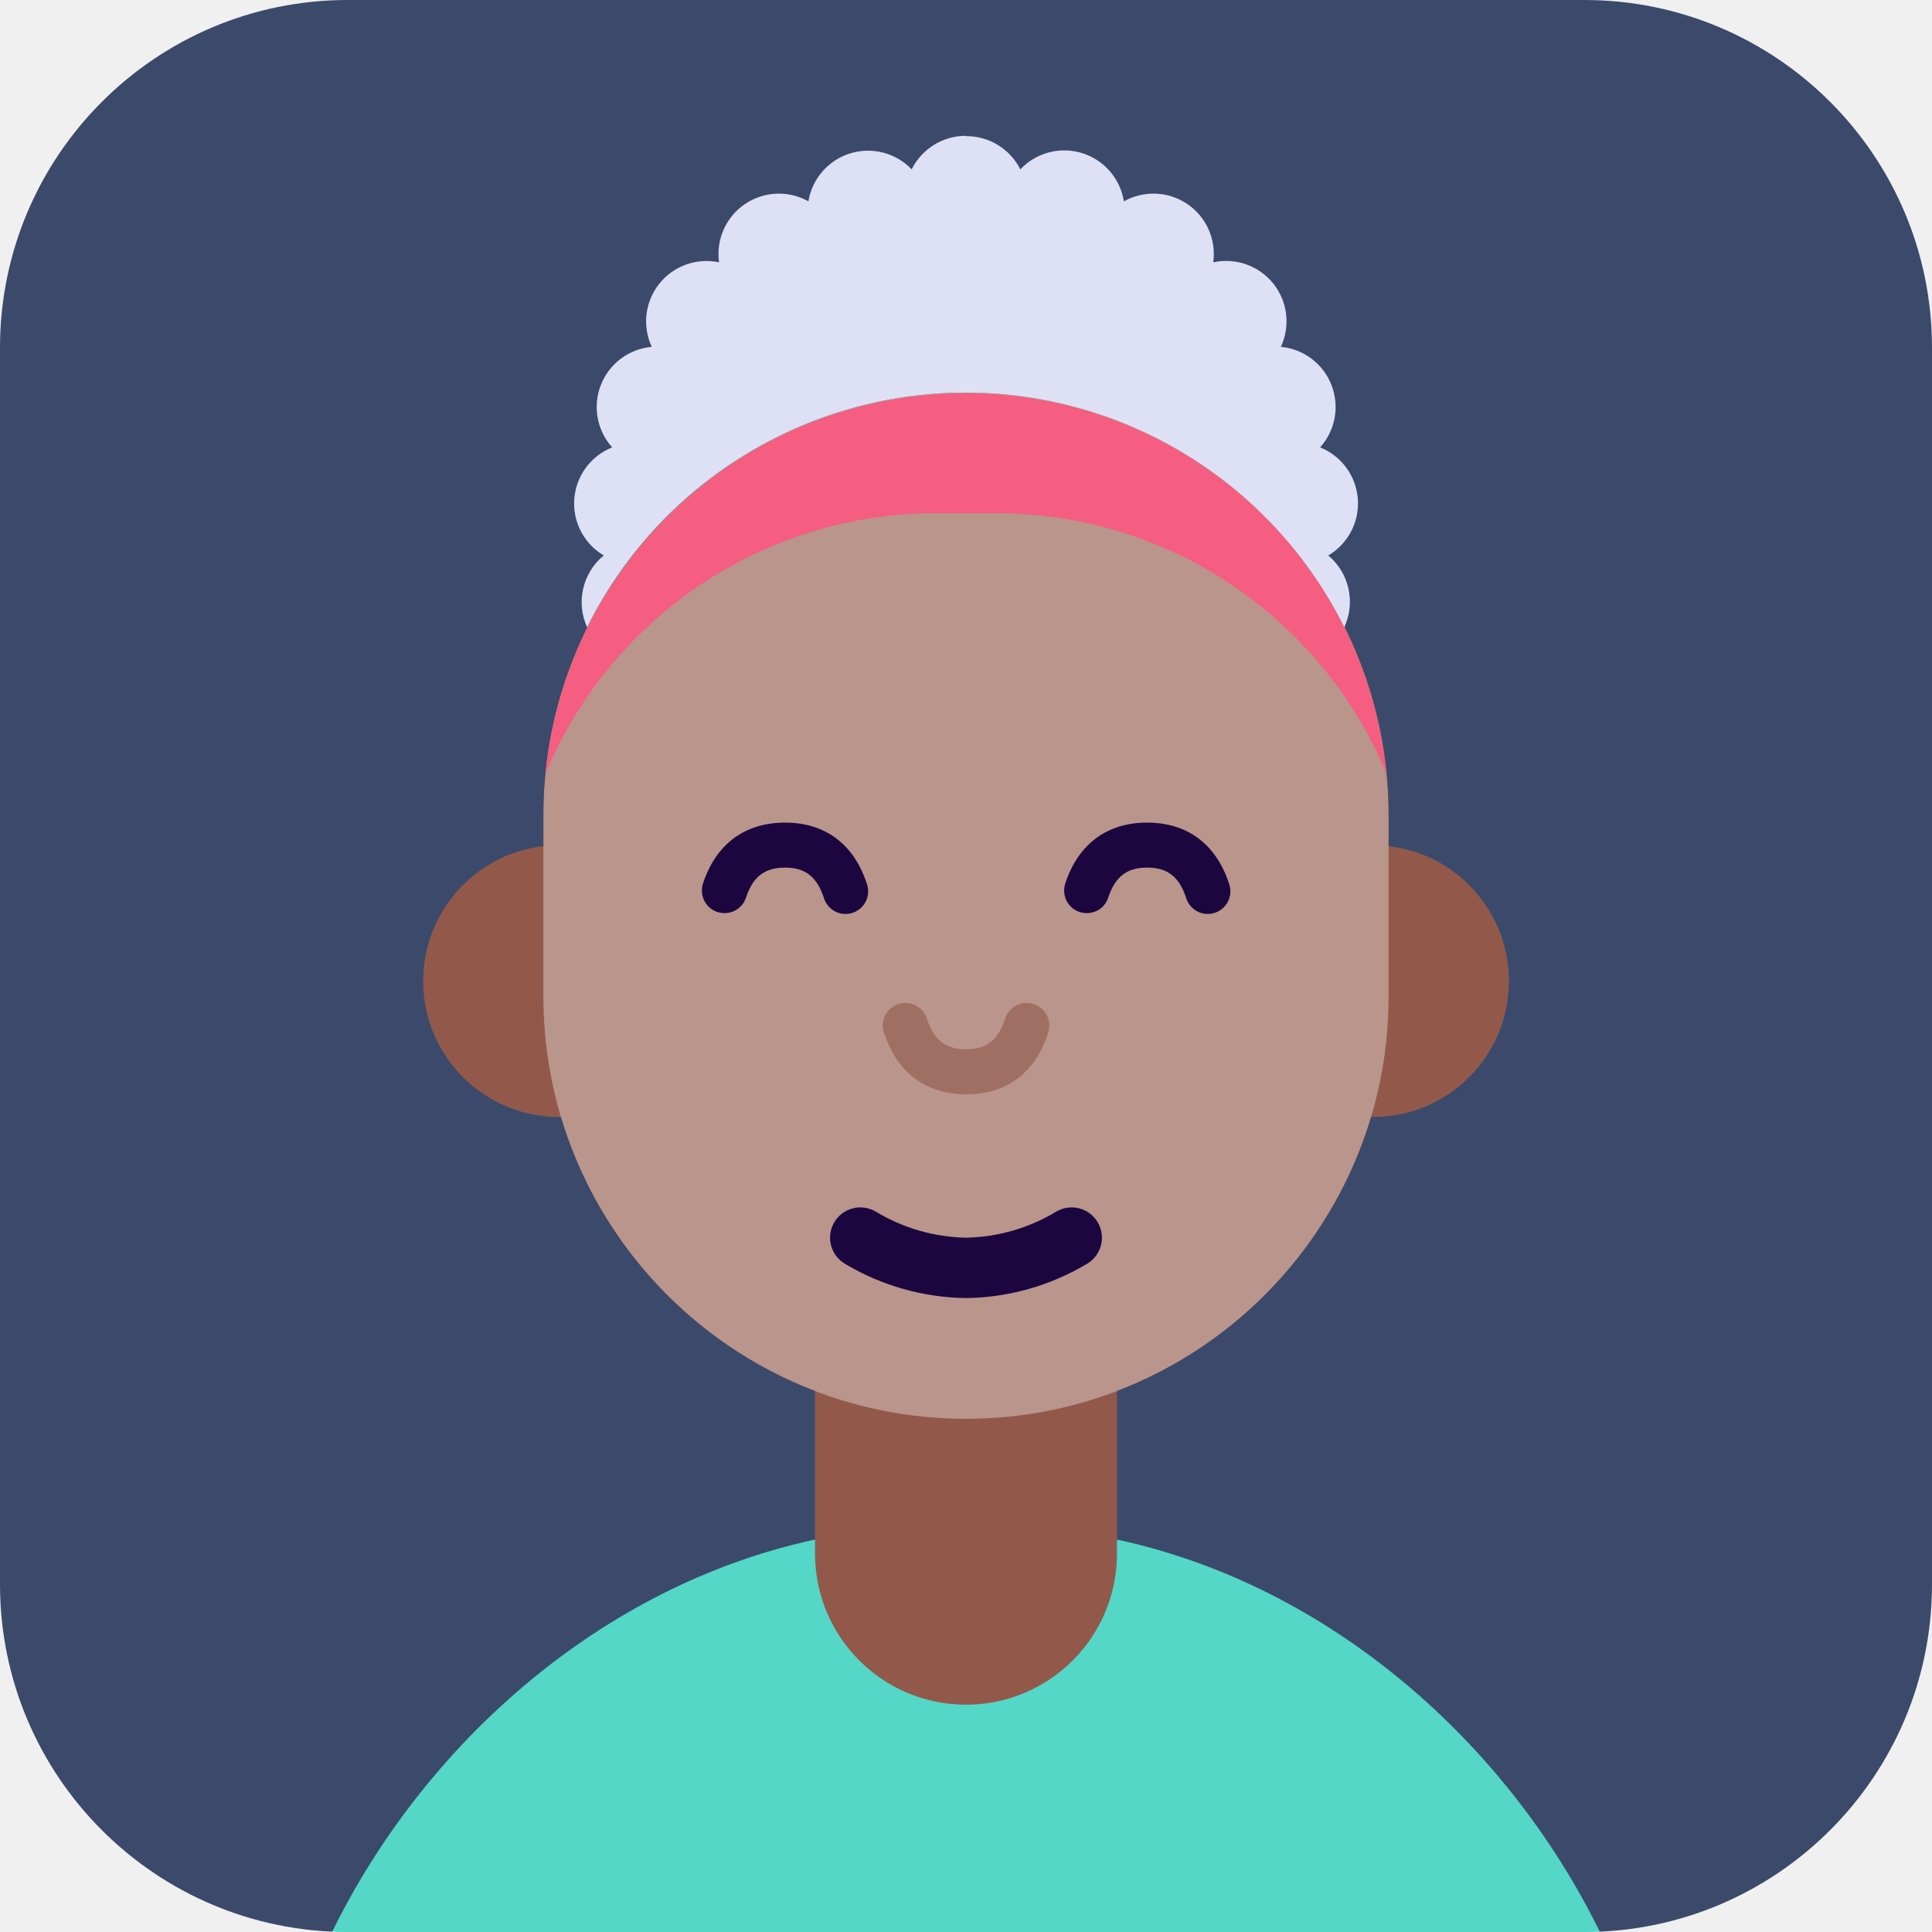
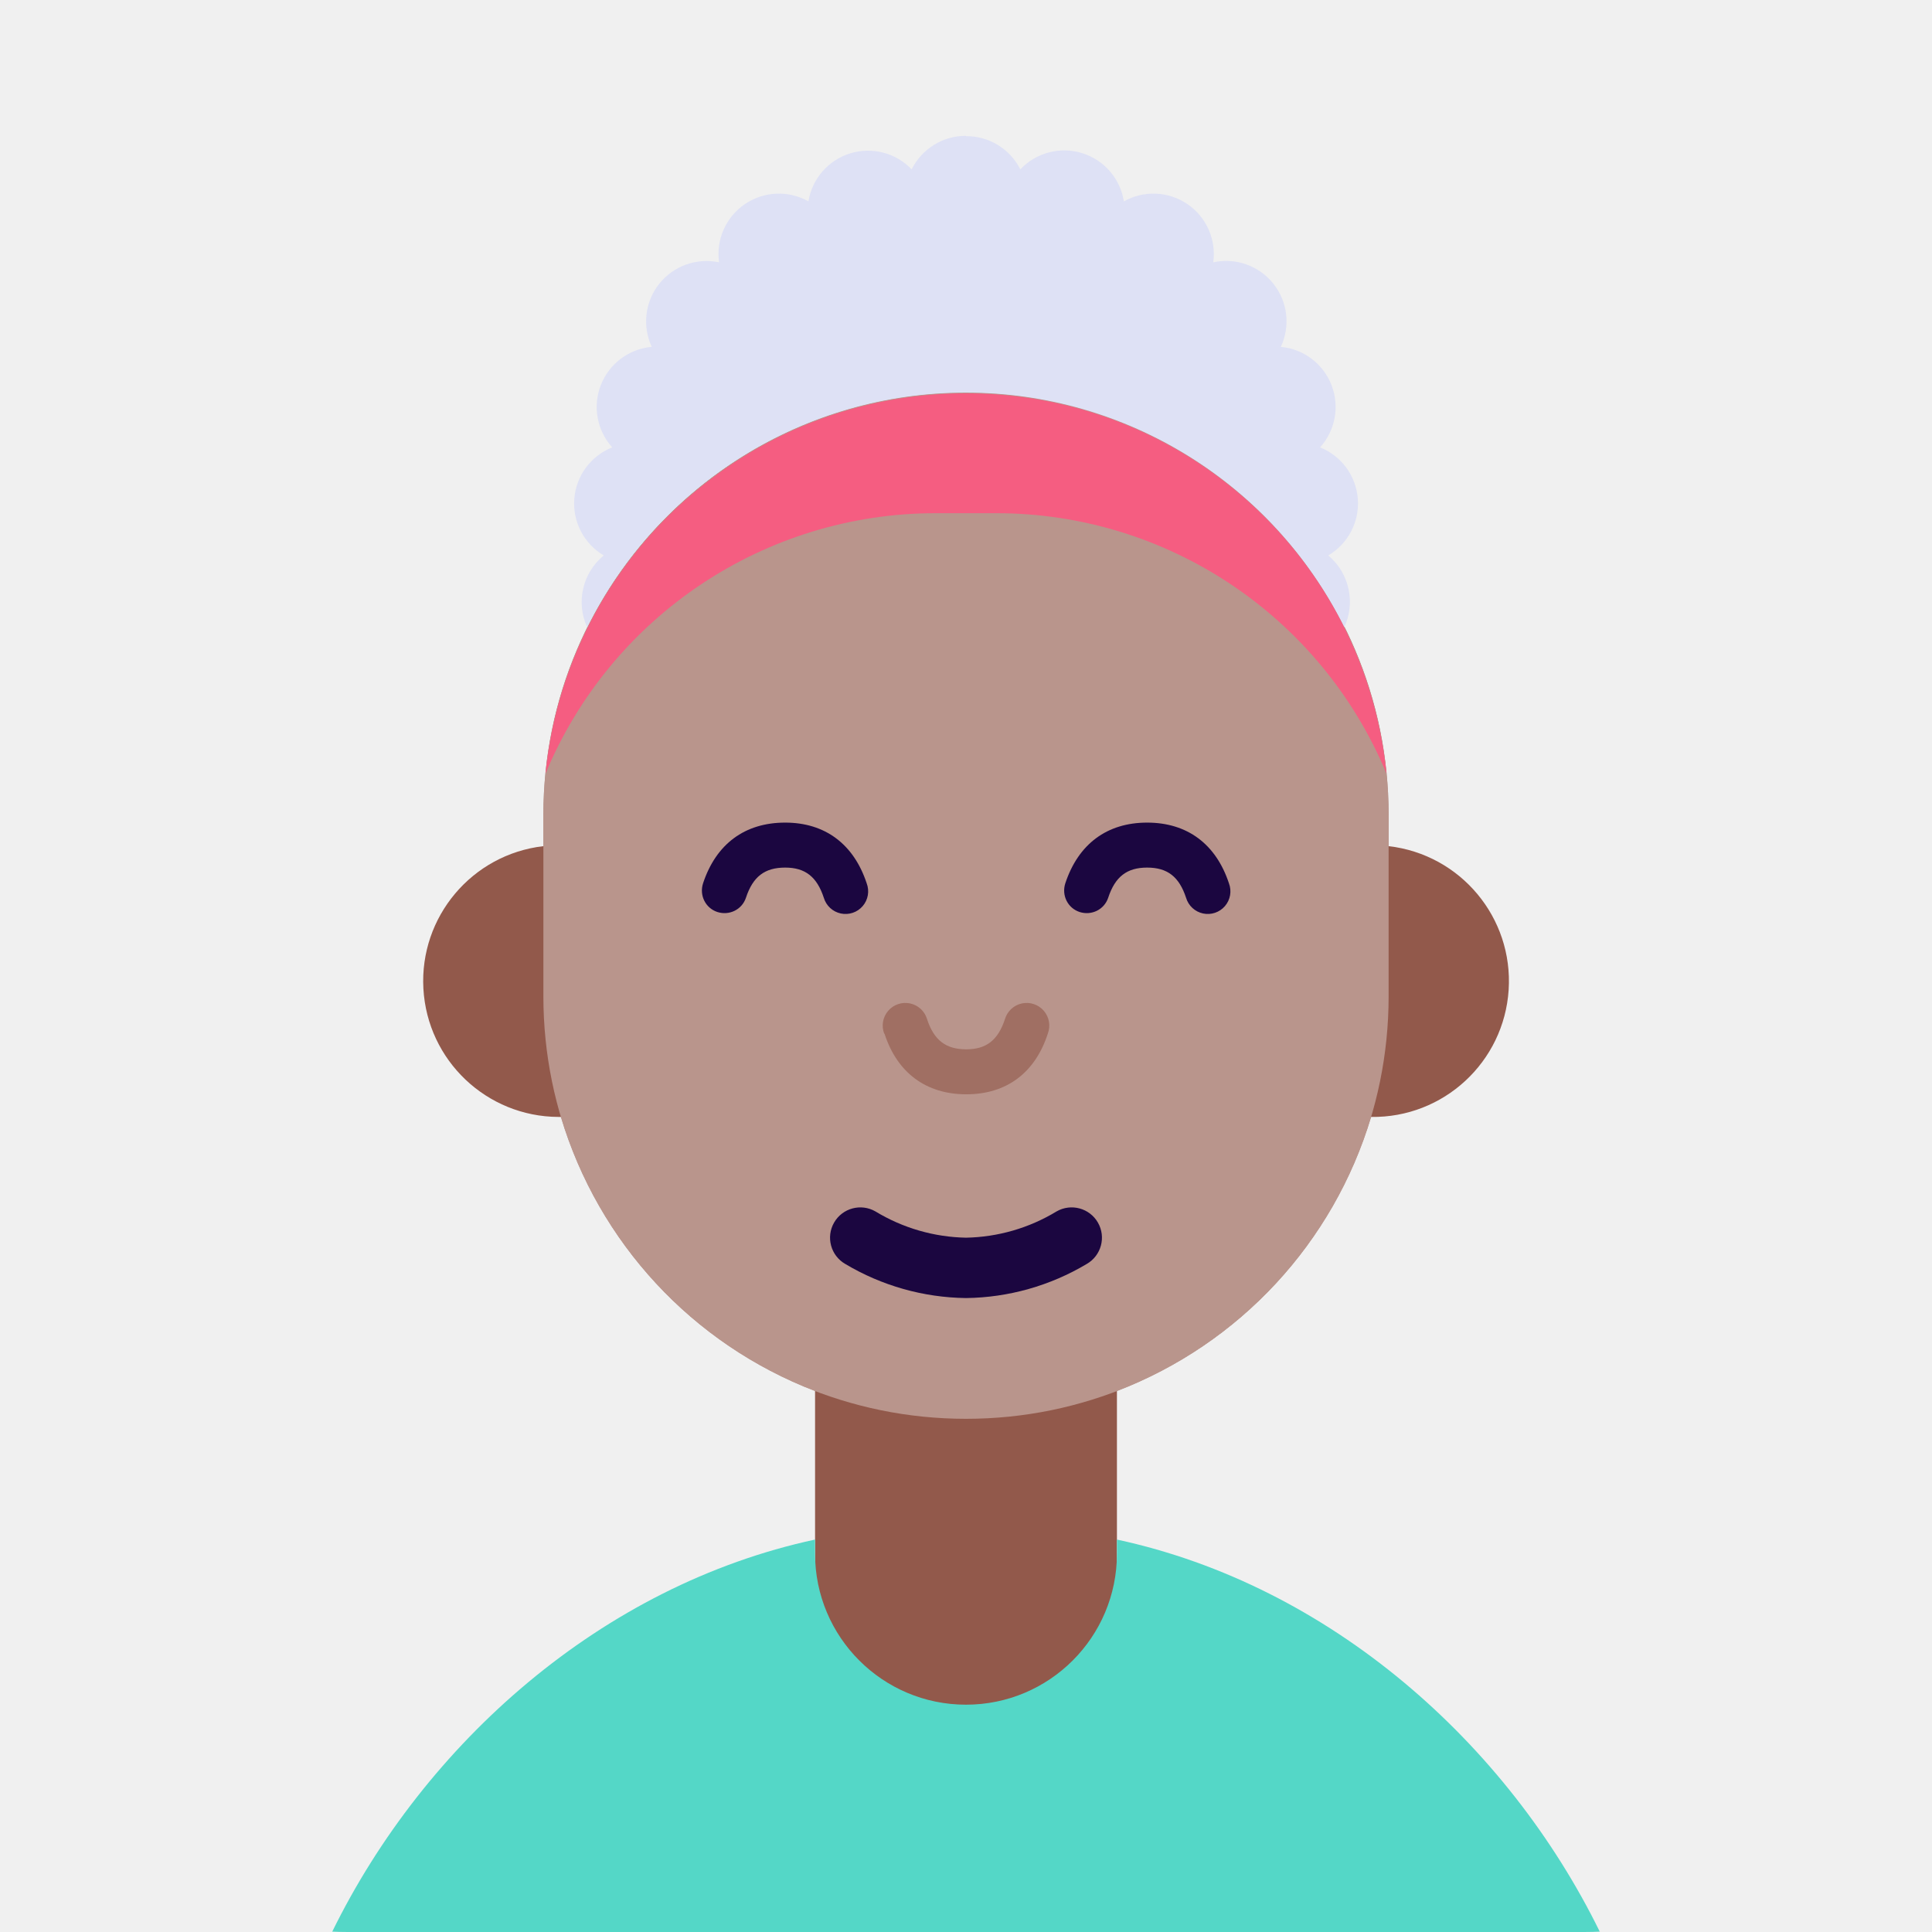
<svg xmlns="http://www.w3.org/2000/svg" viewBox="0 0 64 64" fill="none" shape-rendering="auto" width="128" height="128">
  <mask id="viewboxMask">
    <rect width="64" height="64" rx="11.52" ry="11.52" x="0" y="0" fill="#fff" />
  </mask>
  <g mask="url(#viewboxMask)">
-     <rect fill="#3b4a6b" width="64" height="64" x="0" y="0" />
    <path d="M37 46.08V52a5 5 0 0 1-10 0v-5.92A14.04 14.04 0 0 1 18.58 37h-.08a4.5 4.5 0 0 1-.5-8.97V27a14 14 0 1 1 28 0v1.03a4.5 4.5 0 0 1-.58 8.97A14.04 14.04 0 0 1 37 46.08Z" fill="#92594b" />
    <mask id="personas-a" style="mask-type:luminance" maskUnits="userSpaceOnUse" x="14" y="13" width="36" height="44">
      <path d="M37 46.08V52a5 5 0 0 1-10 0v-5.92A14.04 14.04 0 0 1 18.58 37h-.08a4.5 4.5 0 0 1-.5-8.97V27a14 14 0 1 1 28 0v1.03a4.5 4.5 0 0 1-.58 8.97A14.04 14.04 0 0 1 37 46.08Z" fill="#fff" />
    </mask>
    <g mask="url(#personas-a)">
      <path d="M32 13a14 14 0 0 1 14 14v6a14 14 0 1 1-28 0v-6a14 14 0 0 1 14-14Z" fill="#fff" style="mix-blend-mode:overlay" opacity=".36" />
    </g>
    <g transform="translate(20 24)">
      <path d="M3.76 6.21c.4.13.82-.08.95-.47.23-.7.62-1 1.3-1 .66 0 1.05.3 1.28 1a.75.75 0 1 0 1.42-.48c-.43-1.3-1.38-2.01-2.7-2.01-1.34 0-2.29.71-2.72 2.01-.13.4.08.82.47.95ZM15.76 6.21c.4.13.82-.08.95-.47.23-.7.62-1 1.29-1s1.06.3 1.29 1a.75.75 0 1 0 1.42-.48c-.43-1.3-1.38-2.01-2.71-2.01s-2.28.71-2.71 2.01c-.13.4.08.82.47.95Z" fill="#1B0640" />
    </g>
    <g transform="translate(2 2)">
      <path d="M30 2.5a2 2 0 0 0-1.8 1.11 2 2 0 0 0-3.42 1.06 2 2 0 0 0-2.96 2.02 2 2 0 0 0-2.23 2.8 2 2 0 0 0-1.31 3.33A2 2 0 0 0 18 16.4a2 2 0 0 0-.55 2.38 14 14 0 0 1 25.08 0A2 2 0 0 0 42 16.4a2 2 0 0 0-.27-3.58 2 2 0 0 0-1.3-3.33 2 2 0 0 0-2.24-2.8 2 2 0 0 0-2.96-2.02 2 2 0 0 0-3.43-1.06A2 2 0 0 0 30 2.51Z" fill="#dee1f5" />
      <path d="M43.93 23.63A14 14 0 0 0 31 15h-2a14 14 0 0 0-12.93 8.63 14 14 0 0 1 27.86 0Z" fill="#F55D81" />
    </g>
    <g transform="translate(11 44)">
      <path d="M16 7v.47a5 5 0 1 0 10 0V7c7.06 1.52 12.93 6.74 16 13H0C3.07 13.74 8.94 8.52 16 7Z" fill="#54d7c7" />
    </g>
    <g transform="translate(23 36)">
      <path d="M5 5.87a1 1 0 1 1 1-1.74A6 6 0 0 0 9 5a6 6 0 0 0 3-.87 1 1 0 1 1 1 1.74A8 8 0 0 1 9 7a8 8 0 0 1-4-1.13Z" fill="#1B0640" />
    </g>
    <g transform="translate(24 28)">
      <path d="M5.29 6.24a.75.75 0 1 1 1.42-.48c.23.7.62 1 1.3 1 .66 0 1.05-.3 1.28-1a.75.75 0 1 1 1.42.48c-.42 1.3-1.37 2.01-2.7 2.01S5.72 7.54 5.3 6.24Z" fill="#000" style="mix-blend-mode:overlay" opacity=".36" />
    </g>
    <g transform="translate(14 26)" />
  </g>
</svg>
